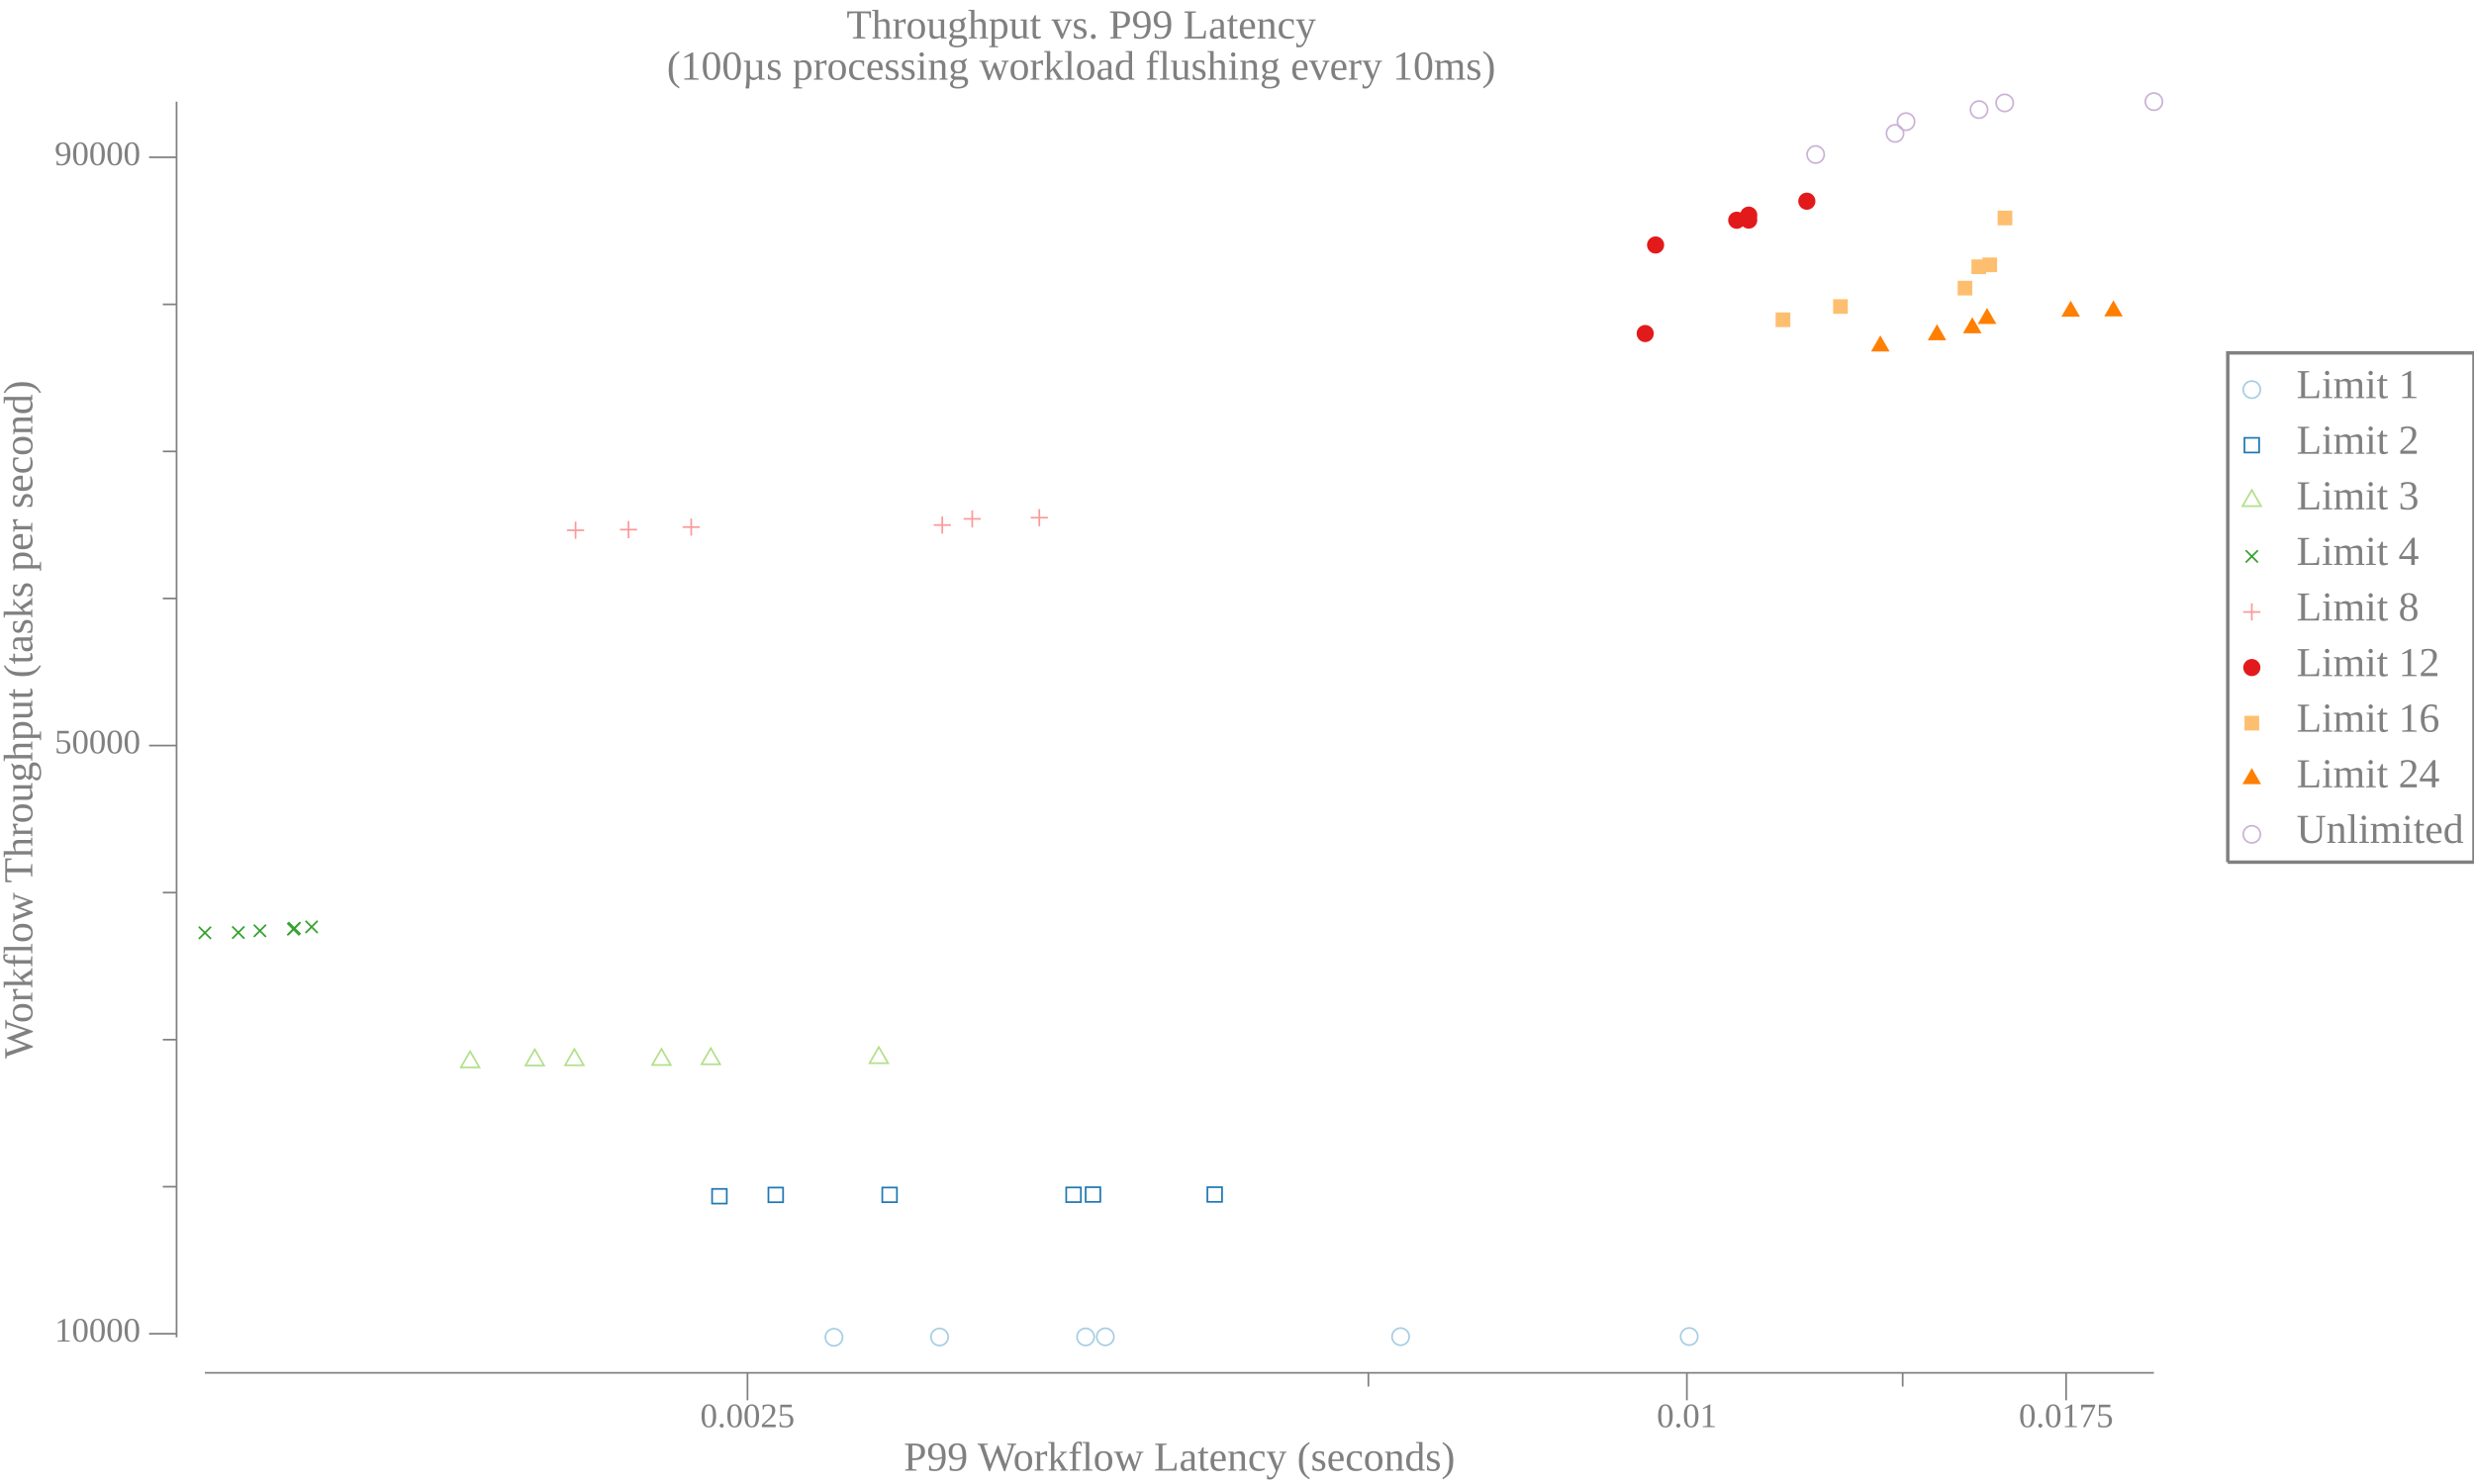
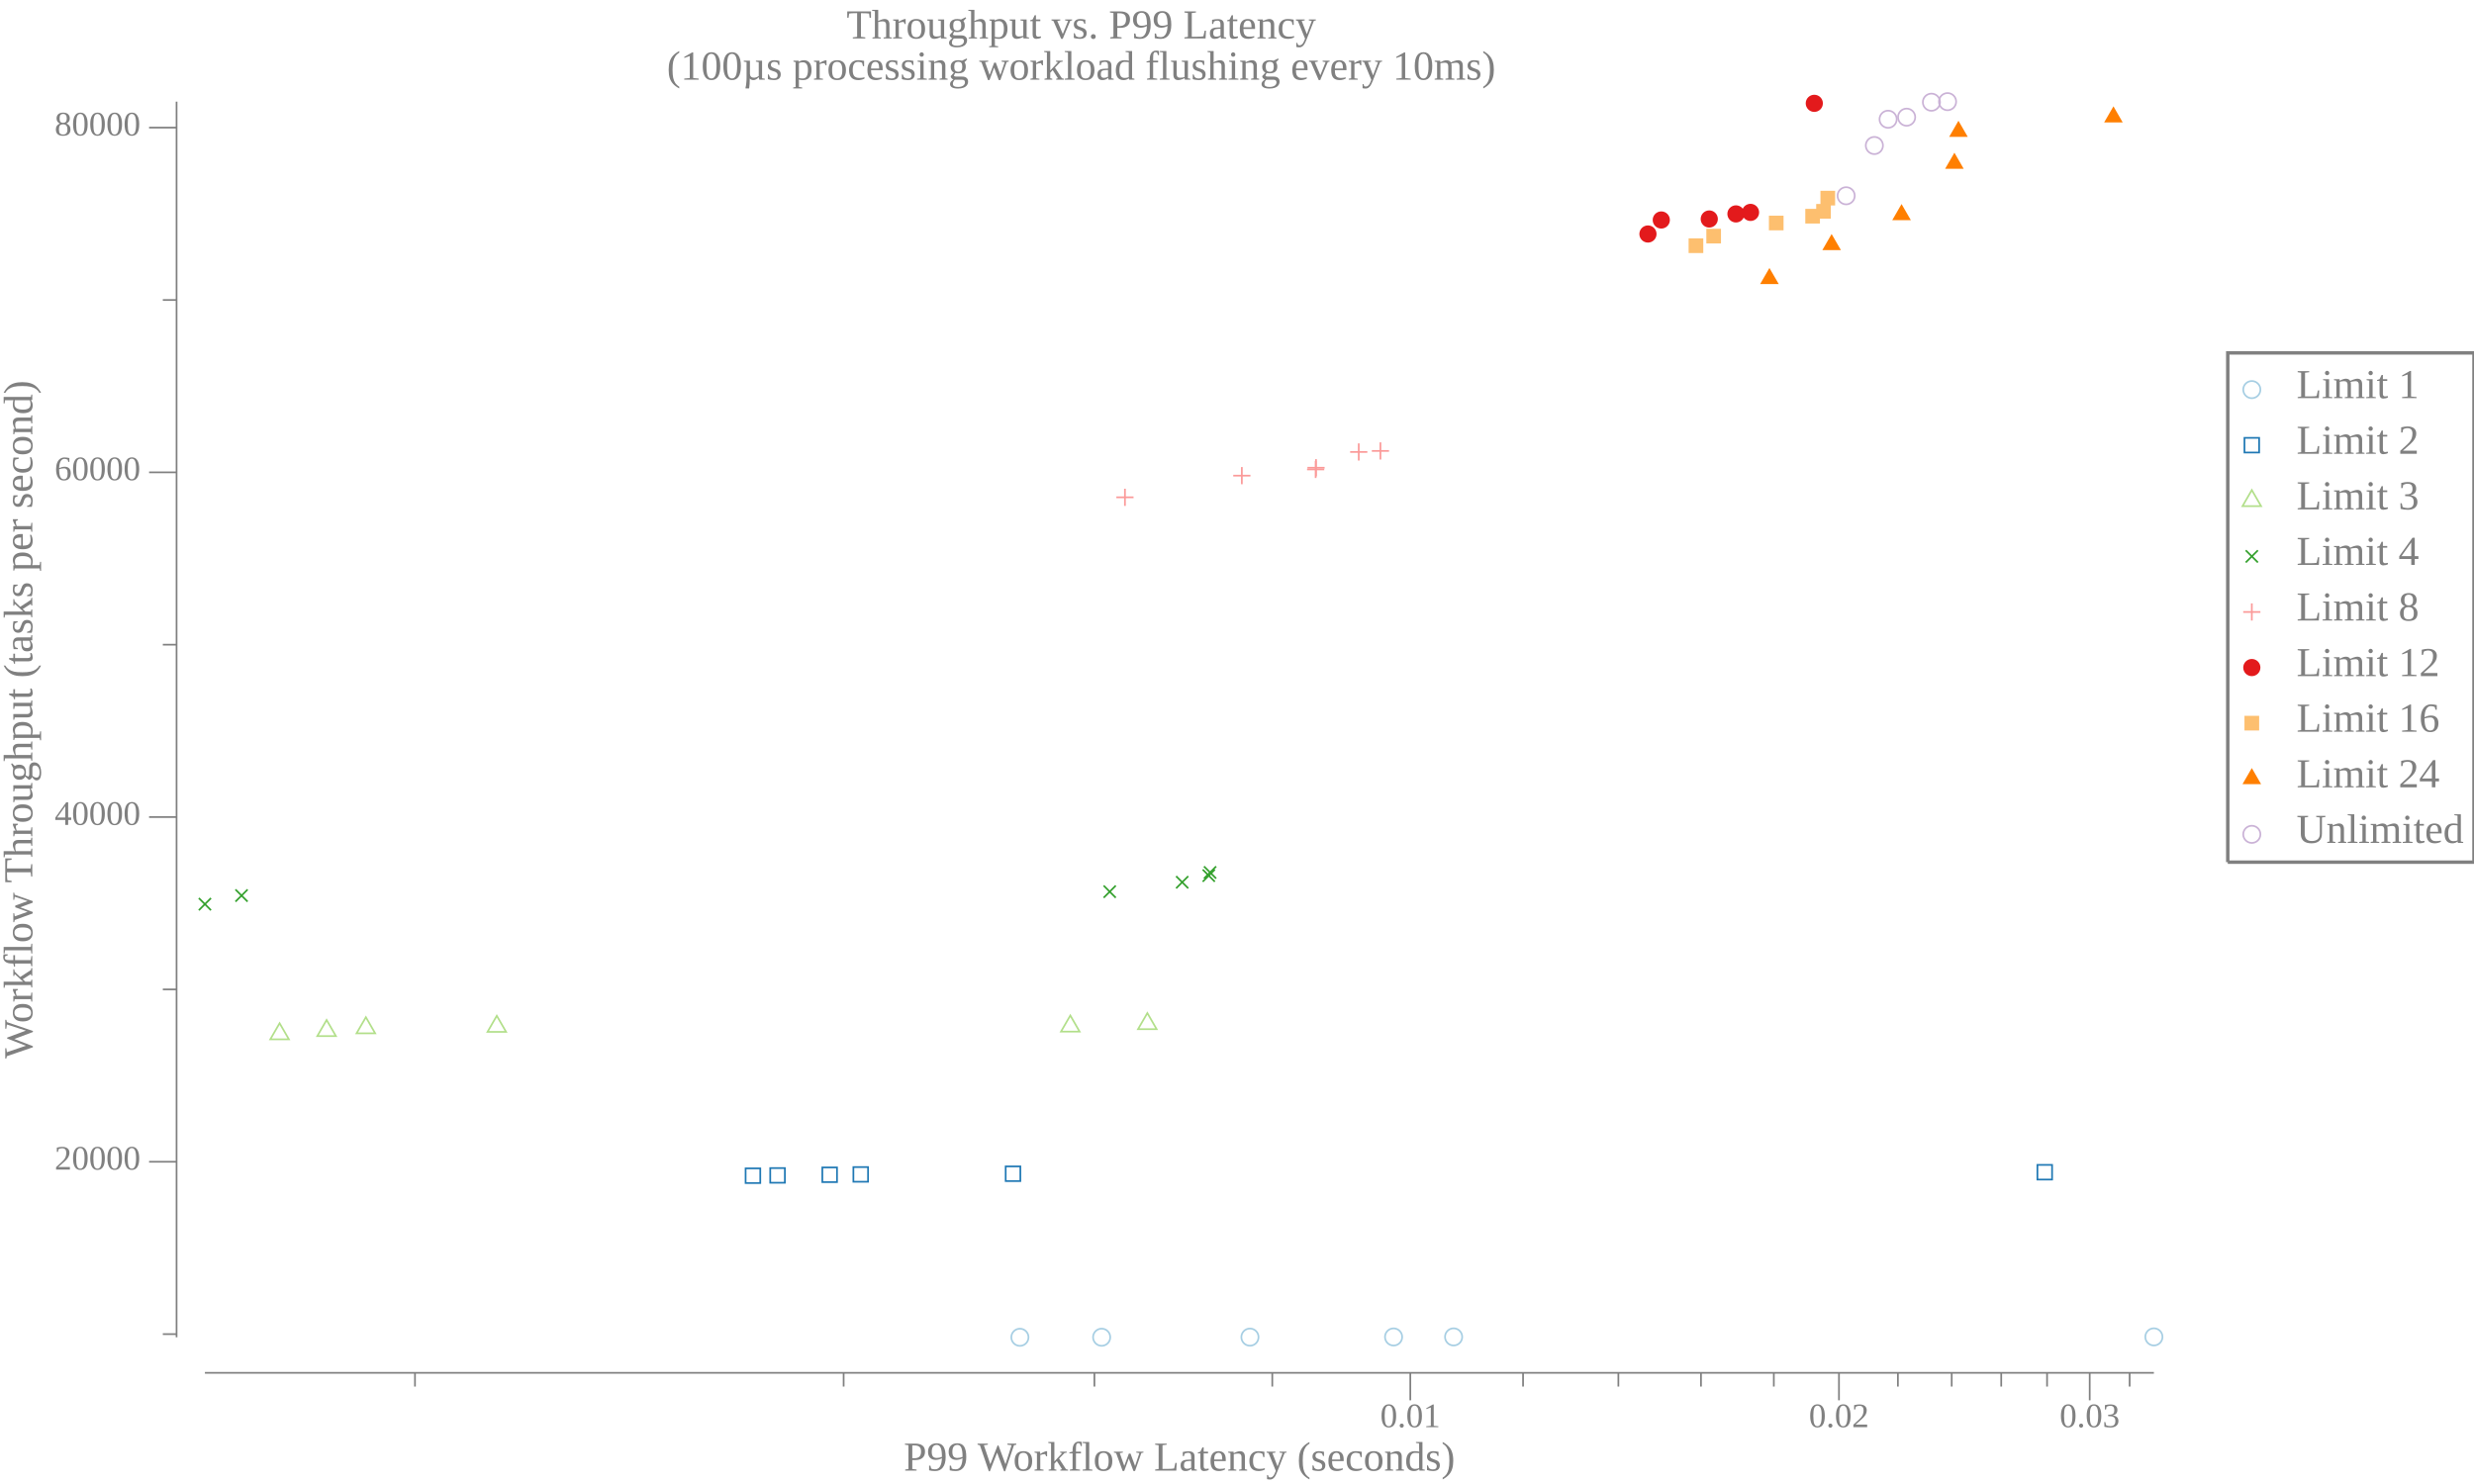
<svg xmlns="http://www.w3.org/2000/svg" width="720pt" height="432pt" viewBox="0 0 720 432">
  <g transform="scale(1, -1) translate(0, -432)">
    <path d="M657.84,318.58A2.5,2.5 0 1 1 652.84,318.58A2.5,2.5 0 1 1 657.84,318.58Z" style="fill:none;stroke:#A6CEE3;stroke-width:0.5" />
    <text x="668.34" y="-316.1" transform="scale(1, -1)" style="font-family:Liberation Serif;font-variant:normal;font-weight:normal;font-style:normal;font-size:12px;fill:#808080">Limit 1</text>
    <path d="M653.2,300.27L657.47,300.27L657.47,304.54L653.2,304.54Z" style="fill:none;stroke:#1F78B4;stroke-width:0.5" />
    <text x="668.34" y="-299.91" transform="scale(1, -1)" style="font-family:Liberation Serif;font-variant:normal;font-weight:normal;font-style:normal;font-size:12px;fill:#808080">Limit 2</text>
    <path d="M655.34,289.34L652.63,284.66L658.04,284.66Z" style="fill:none;stroke:#B2DF8A;stroke-width:0.5" />
    <text x="668.34" y="-283.73" transform="scale(1, -1)" style="font-family:Liberation Serif;font-variant:normal;font-weight:normal;font-style:normal;font-size:12px;fill:#808080">Limit 3</text>
    <path d="M653.57,268.27L657.11,271.8" style="fill:none;stroke:#33A02C;stroke-width:0.5" />
    <path d="M653.57,271.8L657.11,268.27" style="fill:none;stroke:#33A02C;stroke-width:0.5" />
    <text x="668.34" y="-267.55" transform="scale(1, -1)" style="font-family:Liberation Serif;font-variant:normal;font-weight:normal;font-style:normal;font-size:12px;fill:#808080">Limit 4</text>
    <path d="M655.34,256.35L655.34,251.35" style="fill:none;stroke:#FB9A99;stroke-width:0.5" />
    <path d="M652.84,253.85L657.84,253.85" style="fill:none;stroke:#FB9A99;stroke-width:0.5" />
    <text x="668.34" y="-251.36" transform="scale(1, -1)" style="font-family:Liberation Serif;font-variant:normal;font-weight:normal;font-style:normal;font-size:12px;fill:#808080">Limit 8</text>
    <path d="M657.84,237.67A2.5,2.5 0 1 1 652.84,237.67A2.5,2.5 0 1 1 657.84,237.67Z" style="fill:#E31A1C" />
    <text x="668.34" y="-235.18" transform="scale(1, -1)" style="font-family:Liberation Serif;font-variant:normal;font-weight:normal;font-style:normal;font-size:12px;fill:#808080">Limit 12</text>
    <path d="M653.2,219.35L657.47,219.35L657.47,223.62L653.2,223.62Z" style="fill:#FDBF6F" />
    <text x="668.34" y="-219" transform="scale(1, -1)" style="font-family:Liberation Serif;font-variant:normal;font-weight:normal;font-style:normal;font-size:12px;fill:#808080">Limit 16</text>
    <path d="M655.34,208.42L652.63,203.74L658.04,203.74Z" style="fill:#FF7F00" />
    <text x="668.34" y="-202.81" transform="scale(1, -1)" style="font-family:Liberation Serif;font-variant:normal;font-weight:normal;font-style:normal;font-size:12px;fill:#808080">Limit 24</text>
    <path d="M657.84,189.12A2.5,2.5 0 1 1 652.84,189.12A2.5,2.5 0 1 1 657.84,189.12Z" style="fill:none;stroke:#CAB2D6;stroke-width:0.5" />
    <text x="668.34" y="-186.63" transform="scale(1, -1)" style="font-family:Liberation Serif;font-variant:normal;font-weight:normal;font-style:normal;font-size:12px;fill:#808080">Unlimited</text>
    <path d="M648.34,181.02L648.34,329.27L720,329.27L720,181.02L648.34,181.02" style="fill:none;stroke:#808080" />
    <path d="M0,0L629.34,0L629.34,432L0,432Z" style="fill:#-8000000000000000-8000000000000000-8000000000000000;fill-opacity:0" />
    <text x="246.35" y="-420.81" transform="scale(1, -1)" style="font-family:Liberation Serif;font-variant:normal;font-weight:normal;font-style:normal;font-size:12px;fill:#808080">Throughput vs. P99 Latency</text>
    <text x="194.07" y="-408.81" transform="scale(1, -1)" style="font-family:Liberation Serif;font-variant:normal;font-weight:normal;font-style:normal;font-size:12px;fill:#808080">(100µs processing workload flushing every 10ms)</text>
    <text x="263.02" y="-3.902" transform="scale(1, -1)" style="font-family:Liberation Serif;font-variant:normal;font-weight:normal;font-style:normal;font-size:12px;fill:#808080">P99 Workflow Latency (seconds)</text>
-     <text x="203.79" y="-16.541" transform="scale(1, -1)" style="font-family:Liberation Serif;font-variant:normal;font-weight:normal;font-style:normal;font-size:10px;fill:#808080">0.0025</text>
-     <text x="482.18" y="-16.541" transform="scale(1, -1)" style="font-family:Liberation Serif;font-variant:normal;font-weight:normal;font-style:normal;font-size:10px;fill:#808080">0.01</text>
-     <text x="587.54" y="-16.541" transform="scale(1, -1)" style="font-family:Liberation Serif;font-variant:normal;font-weight:normal;font-style:normal;font-size:10px;fill:#808080">0.0175</text>
-     <path d="M217.54,24.363L217.54,32.363" style="fill:none;stroke:#808080;stroke-width:0.5" />
-     <path d="M490.93,24.363L490.93,32.363" style="fill:none;stroke:#808080;stroke-width:0.5" />
-     <path d="M601.29,24.363L601.29,32.363" style="fill:none;stroke:#808080;stroke-width:0.5" />
-     <path d="M398.24,28.363L398.24,32.363" style="fill:none;stroke:#808080;stroke-width:0.5" />
-     <path d="M553.73,28.363L553.73,32.363" style="fill:none;stroke:#808080;stroke-width:0.5" />
+     <text x="401.69" y="-16.541" transform="scale(1, -1)" style="font-family:Liberation Serif;font-variant:normal;font-weight:normal;font-style:normal;font-size:10px;fill:#808080">0.01</text>
+     <text x="526.44" y="-16.541" transform="scale(1, -1)" style="font-family:Liberation Serif;font-variant:normal;font-weight:normal;font-style:normal;font-size:10px;fill:#808080">0.02</text>
+     <text x="599.41" y="-16.541" transform="scale(1, -1)" style="font-family:Liberation Serif;font-variant:normal;font-weight:normal;font-style:normal;font-size:10px;fill:#808080">0.03</text>
+     <path d="M410.44,24.363L410.44,32.363" style="fill:none;stroke:#808080;stroke-width:0.5" />
+     <path d="M535.19,24.363L535.19,32.363" style="fill:none;stroke:#808080;stroke-width:0.5" />
+     <path d="M608.16,24.363L608.16,32.363" style="fill:none;stroke:#808080;stroke-width:0.5" />
+     <path d="M120.77,28.363L120.77,32.363" style="fill:none;stroke:#808080;stroke-width:0.5" />
+     <path d="M245.52,28.363L245.52,32.363" style="fill:none;stroke:#808080;stroke-width:0.5" />
+     <path d="M318.5,28.363L318.5,32.363" style="fill:none;stroke:#808080;stroke-width:0.5" />
+     <path d="M370.27,28.363L370.27,32.363" style="fill:none;stroke:#808080;stroke-width:0.5" />
+     <path d="M443.25,28.363L443.25,32.363" style="fill:none;stroke:#808080;stroke-width:0.5" />
+     <path d="M470.99,28.363L470.99,32.363" style="fill:none;stroke:#808080;stroke-width:0.5" />
+     <path d="M495.03,28.363L495.03,32.363" style="fill:none;stroke:#808080;stroke-width:0.5" />
+     <path d="M516.23,28.363L516.23,32.363" style="fill:none;stroke:#808080;stroke-width:0.5" />
+     <path d="M552.34,28.363L552.34,32.363" style="fill:none;stroke:#808080;stroke-width:0.5" />
+     <path d="M568,28.363L568,32.363" style="fill:none;stroke:#808080;stroke-width:0.5" />
+     <path d="M582.41,28.363L582.41,32.363" style="fill:none;stroke:#808080;stroke-width:0.5" />
+     <path d="M595.75,28.363L595.75,32.363" style="fill:none;stroke:#808080;stroke-width:0.5" />
+     <path d="M619.78,28.363L619.78,32.363" style="fill:none;stroke:#808080;stroke-width:0.5" />
    <path d="M59.635,32.363L626.84,32.363" style="fill:none;stroke:#808080;stroke-width:0.5" />
    <g transform="rotate(90)">
      <text x="123.84" y="9.387" transform="scale(1, -1)" style="font-family:Liberation Serif;font-variant:normal;font-weight:normal;font-style:normal;font-size:12px;fill:#808080">Workflow Throughput (tasks per second)</text>
    </g>
-     <text x="15.885" y="-41.451" transform="scale(1, -1)" style="font-family:Liberation Serif;font-variant:normal;font-weight:normal;font-style:normal;font-size:10px;fill:#808080">10000</text>
-     <text x="15.885" y="-212.69" transform="scale(1, -1)" style="font-family:Liberation Serif;font-variant:normal;font-weight:normal;font-style:normal;font-size:10px;fill:#808080">50000</text>
-     <text x="15.885" y="-383.92" transform="scale(1, -1)" style="font-family:Liberation Serif;font-variant:normal;font-weight:normal;font-style:normal;font-size:10px;fill:#808080">90000</text>
-     <path d="M43.385,43.736L51.385,43.736" style="fill:none;stroke:#808080;stroke-width:0.5" />
-     <path d="M43.385,214.97L51.385,214.97" style="fill:none;stroke:#808080;stroke-width:0.5" />
-     <path d="M43.385,386.21L51.385,386.21" style="fill:none;stroke:#808080;stroke-width:0.5" />
-     <path d="M47.385,86.545L51.385,86.545" style="fill:none;stroke:#808080;stroke-width:0.5" />
-     <path d="M47.385,129.35L51.385,129.35" style="fill:none;stroke:#808080;stroke-width:0.5" />
-     <path d="M47.385,172.16L51.385,172.16" style="fill:none;stroke:#808080;stroke-width:0.5" />
-     <path d="M47.385,257.78L51.385,257.78" style="fill:none;stroke:#808080;stroke-width:0.5" />
-     <path d="M47.385,300.59L51.385,300.59" style="fill:none;stroke:#808080;stroke-width:0.5" />
-     <path d="M47.385,343.4L51.385,343.4" style="fill:none;stroke:#808080;stroke-width:0.5" />
+     <text x="15.885" y="-91.52" transform="scale(1, -1)" style="font-family:Liberation Serif;font-variant:normal;font-weight:normal;font-style:normal;font-size:10px;fill:#808080">20000</text>
+     <text x="15.885" y="-191.87" transform="scale(1, -1)" style="font-family:Liberation Serif;font-variant:normal;font-weight:normal;font-style:normal;font-size:10px;fill:#808080">40000</text>
+     <text x="15.885" y="-292.21" transform="scale(1, -1)" style="font-family:Liberation Serif;font-variant:normal;font-weight:normal;font-style:normal;font-size:10px;fill:#808080">60000</text>
+     <text x="15.885" y="-392.56" transform="scale(1, -1)" style="font-family:Liberation Serif;font-variant:normal;font-weight:normal;font-style:normal;font-size:10px;fill:#808080">80000</text>
+     <path d="M43.385,93.806L51.385,93.806" style="fill:none;stroke:#808080;stroke-width:0.5" />
+     <path d="M43.385,194.15L51.385,194.15" style="fill:none;stroke:#808080;stroke-width:0.5" />
+     <path d="M43.385,294.5L51.385,294.5" style="fill:none;stroke:#808080;stroke-width:0.5" />
+     <path d="M43.385,394.85L51.385,394.85" style="fill:none;stroke:#808080;stroke-width:0.5" />
+     <path d="M47.385,43.632L51.385,43.632" style="fill:none;stroke:#808080;stroke-width:0.5" />
+     <path d="M47.385,143.98L51.385,143.98" style="fill:none;stroke:#808080;stroke-width:0.5" />
+     <path d="M47.385,244.33L51.385,244.33" style="fill:none;stroke:#808080;stroke-width:0.5" />
+     <path d="M47.385,344.67L51.385,344.67" style="fill:none;stroke:#808080;stroke-width:0.5" />
    <path d="M51.385,42.709L51.385,402.41" style="fill:none;stroke:#808080;stroke-width:0.5" />
-     <path d="M245.21,42.709A2.5,2.5 0 1 1 240.21,42.709A2.5,2.5 0 1 1 245.21,42.709Z" style="fill:none;stroke:#A6CEE3;stroke-width:0.5" />
-     <path d="M275.94,42.79A2.5,2.5 0 1 1 270.94,42.79A2.5,2.5 0 1 1 275.94,42.79Z" style="fill:none;stroke:#A6CEE3;stroke-width:0.5" />
-     <path d="M318.44,42.812A2.5,2.5 0 1 1 313.44,42.812A2.5,2.5 0 1 1 318.44,42.812Z" style="fill:none;stroke:#A6CEE3;stroke-width:0.5" />
-     <path d="M324.18,42.846A2.5,2.5 0 1 1 319.18,42.846A2.5,2.5 0 1 1 324.18,42.846Z" style="fill:none;stroke:#A6CEE3;stroke-width:0.5" />
-     <path d="M410.12,42.889A2.5,2.5 0 1 1 405.12,42.889A2.5,2.5 0 1 1 410.12,42.889Z" style="fill:none;stroke:#A6CEE3;stroke-width:0.5" />
-     <path d="M494.1,42.927A2.5,2.5 0 1 1 489.1,42.927A2.5,2.5 0 1 1 494.1,42.927Z" style="fill:none;stroke:#A6CEE3;stroke-width:0.5" />
-     <path d="M207.24,81.633L211.51,81.633L211.51,85.901L207.24,85.901Z" style="fill:none;stroke:#1F78B4;stroke-width:0.5" />
-     <path d="M223.63,82.023L227.9,82.023L227.9,86.291L223.63,86.291Z" style="fill:none;stroke:#1F78B4;stroke-width:0.5" />
-     <path d="M256.77,82.036L261.03,82.036L261.03,86.303L256.77,86.303Z" style="fill:none;stroke:#1F78B4;stroke-width:0.5" />
-     <path d="M310.3,82.061L314.56,82.061L314.56,86.329L310.3,86.329Z" style="fill:none;stroke:#1F78B4;stroke-width:0.5" />
-     <path d="M315.95,82.13L320.22,82.13L320.22,86.398L315.95,86.398Z" style="fill:none;stroke:#1F78B4;stroke-width:0.5" />
-     <path d="M351.38,82.134L355.65,82.134L355.65,86.402L351.38,86.402Z" style="fill:none;stroke:#1F78B4;stroke-width:0.5" />
-     <path d="M136.82,125.94L134.11,121.26L139.53,121.26Z" style="fill:none;stroke:#B2DF8A;stroke-width:0.5" />
-     <path d="M155.63,126.51L152.92,121.82L158.33,121.82Z" style="fill:none;stroke:#B2DF8A;stroke-width:0.5" />
-     <path d="M167.16,126.6L164.45,121.91L169.87,121.91Z" style="fill:none;stroke:#B2DF8A;stroke-width:0.5" />
-     <path d="M192.5,126.66L189.79,121.97L195.2,121.97Z" style="fill:none;stroke:#B2DF8A;stroke-width:0.5" />
-     <path d="M206.86,126.87L204.16,122.18L209.57,122.18Z" style="fill:none;stroke:#B2DF8A;stroke-width:0.5" />
-     <path d="M255.76,127.18L253.06,122.5L258.47,122.5Z" style="fill:none;stroke:#B2DF8A;stroke-width:0.5" />
-     <path d="M57.867,158.69L61.403,162.22" style="fill:none;stroke:#33A02C;stroke-width:0.5" />
-     <path d="M57.867,162.22L61.403,158.69" style="fill:none;stroke:#33A02C;stroke-width:0.5" />
-     <path d="M67.586,158.76L71.121,162.3" style="fill:none;stroke:#33A02C;stroke-width:0.5" />
-     <path d="M67.586,162.3L71.121,158.76" style="fill:none;stroke:#33A02C;stroke-width:0.5" />
-     <path d="M73.869,159.27L77.405,162.81" style="fill:none;stroke:#33A02C;stroke-width:0.5" />
-     <path d="M73.869,162.81L77.405,159.27" style="fill:none;stroke:#33A02C;stroke-width:0.5" />
-     <path d="M83.619,159.74L87.154,163.27" style="fill:none;stroke:#33A02C;stroke-width:0.5" />
-     <path d="M83.619,163.27L87.154,159.74" style="fill:none;stroke:#33A02C;stroke-width:0.5" />
-     <path d="M83.903,160.01L87.438,163.55" style="fill:none;stroke:#33A02C;stroke-width:0.5" />
-     <path d="M83.903,163.55L87.438,160.01" style="fill:none;stroke:#33A02C;stroke-width:0.5" />
-     <path d="M88.912,160.41L92.447,163.94" style="fill:none;stroke:#33A02C;stroke-width:0.5" />
-     <path d="M88.912,163.94L92.447,160.41" style="fill:none;stroke:#33A02C;stroke-width:0.5" />
-     <path d="M167.5,280.14L167.5,275.14" style="fill:none;stroke:#FB9A99;stroke-width:0.5" />
-     <path d="M165,277.64L170,277.64" style="fill:none;stroke:#FB9A99;stroke-width:0.5" />
-     <path d="M182.92,280.32L182.92,275.32" style="fill:none;stroke:#FB9A99;stroke-width:0.5" />
-     <path d="M180.42,277.82L185.42,277.82" style="fill:none;stroke:#FB9A99;stroke-width:0.5" />
-     <path d="M201.16,281.06L201.16,276.06" style="fill:none;stroke:#FB9A99;stroke-width:0.5" />
-     <path d="M198.66,278.56L203.66,278.56" style="fill:none;stroke:#FB9A99;stroke-width:0.5" />
-     <path d="M274.23,281.66L274.23,276.66" style="fill:none;stroke:#FB9A99;stroke-width:0.5" />
-     <path d="M271.73,279.16L276.73,279.16" style="fill:none;stroke:#FB9A99;stroke-width:0.5" />
-     <path d="M282.95,283.45L282.95,278.45" style="fill:none;stroke:#FB9A99;stroke-width:0.5" />
-     <path d="M280.45,280.95L285.45,280.95" style="fill:none;stroke:#FB9A99;stroke-width:0.5" />
-     <path d="M302.47,283.8L302.47,278.8" style="fill:none;stroke:#FB9A99;stroke-width:0.5" />
-     <path d="M299.97,281.3L304.97,281.3" style="fill:none;stroke:#FB9A99;stroke-width:0.5" />
-     <path d="M481.3,334.9A2.5,2.5 0 1 1 476.3,334.9A2.5,2.5 0 1 1 481.3,334.9Z" style="fill:#E31A1C" />
-     <path d="M484.32,360.68A2.5,2.5 0 1 1 479.32,360.68A2.5,2.5 0 1 1 484.32,360.68Z" style="fill:#E31A1C" />
-     <path d="M507.94,367.89A2.5,2.5 0 1 1 502.94,367.89A2.5,2.5 0 1 1 507.94,367.89Z" style="fill:#E31A1C" />
-     <path d="M511.42,367.93A2.5,2.5 0 1 1 506.42,367.93A2.5,2.5 0 1 1 511.42,367.93Z" style="fill:#E31A1C" />
-     <path d="M511.43,369.37A2.5,2.5 0 1 1 506.43,369.37A2.5,2.5 0 1 1 511.43,369.37Z" style="fill:#E31A1C" />
-     <path d="M528.34,373.43A2.5,2.5 0 1 1 523.34,373.43A2.5,2.5 0 1 1 528.34,373.43Z" style="fill:#E31A1C" />
-     <path d="M516.75,336.78L521.02,336.78L521.02,341.04L516.75,341.04Z" style="fill:#FDBF6F" />
-     <path d="M533.49,340.64L537.76,340.64L537.76,344.9L533.49,344.9Z" style="fill:#FDBF6F" />
-     <path d="M569.73,345.99L573.99,345.99L573.99,350.26L569.73,350.26Z" style="fill:#FDBF6F" />
-     <path d="M573.74,352.21L578.01,352.21L578.01,356.48L573.74,356.48Z" style="fill:#FDBF6F" />
-     <path d="M576.93,352.77L581.2,352.77L581.2,357.04L576.93,357.04Z" style="fill:#FDBF6F" />
-     <path d="M581.36,366.41L585.63,366.41L585.63,370.68L581.36,370.68Z" style="fill:#FDBF6F" />
-     <path d="M547.23,334.37L544.52,329.68L549.94,329.68Z" style="fill:#FF7F00" />
-     <path d="M563.72,337.62L561.01,332.94L566.42,332.94Z" style="fill:#FF7F00" />
-     <path d="M573.99,339.66L571.28,334.98L576.69,334.98Z" style="fill:#FF7F00" />
-     <path d="M578.29,342.38L575.58,337.69L581,337.69Z" style="fill:#FF7F00" />
-     <path d="M602.63,344.48L599.92,339.8L605.34,339.8Z" style="fill:#FF7F00" />
-     <path d="M615.07,344.58L612.37,339.89L617.78,339.89Z" style="fill:#FF7F00" />
-     <path d="M530.9,387.02A2.5,2.5 0 1 1 525.9,387.02A2.5,2.5 0 1 1 530.9,387.02Z" style="fill:none;stroke:#CAB2D6;stroke-width:0.5" />
-     <path d="M554.01,393.17A2.5,2.5 0 1 1 549.01,393.17A2.5,2.5 0 1 1 554.01,393.17Z" style="fill:none;stroke:#CAB2D6;stroke-width:0.5" />
-     <path d="M557.21,396.59A2.5,2.5 0 1 1 552.21,396.59A2.5,2.5 0 1 1 557.21,396.59Z" style="fill:none;stroke:#CAB2D6;stroke-width:0.5" />
-     <path d="M578.45,400.09A2.5,2.5 0 1 1 573.45,400.09A2.5,2.5 0 1 1 578.45,400.09Z" style="fill:none;stroke:#CAB2D6;stroke-width:0.5" />
-     <path d="M585.92,402.04A2.5,2.5 0 1 1 580.92,402.04A2.5,2.5 0 1 1 585.92,402.04Z" style="fill:none;stroke:#CAB2D6;stroke-width:0.5" />
-     <path d="M629.34,402.41A2.5,2.5 0 1 1 624.34,402.41A2.5,2.5 0 1 1 629.34,402.41Z" style="fill:none;stroke:#CAB2D6;stroke-width:0.5" />
+     <path d="M299.32,42.709A2.5,2.5 0 1 1 294.32,42.709A2.5,2.5 0 1 1 299.32,42.709Z" style="fill:none;stroke:#A6CEE3;stroke-width:0.5" />
+     <path d="M323.11,42.724A2.5,2.5 0 1 1 318.11,42.724A2.5,2.5 0 1 1 323.11,42.724Z" style="fill:none;stroke:#A6CEE3;stroke-width:0.5" />
+     <path d="M366.27,42.754A2.5,2.5 0 1 1 361.27,42.754A2.5,2.5 0 1 1 366.27,42.754Z" style="fill:none;stroke:#A6CEE3;stroke-width:0.5" />
+     <path d="M408.07,42.804A2.5,2.5 0 1 1 403.07,42.804A2.5,2.5 0 1 1 408.07,42.804Z" style="fill:none;stroke:#A6CEE3;stroke-width:0.5" />
+     <path d="M425.54,42.819A2.5,2.5 0 1 1 420.54,42.819A2.5,2.5 0 1 1 425.54,42.819Z" style="fill:none;stroke:#A6CEE3;stroke-width:0.5" />
+     <path d="M629.34,42.824A2.5,2.5 0 1 1 624.34,42.824A2.5,2.5 0 1 1 629.34,42.824Z" style="fill:none;stroke:#A6CEE3;stroke-width:0.5" />
+     <path d="M216.99,87.613L221.26,87.613L221.26,91.88L216.99,91.88Z" style="fill:none;stroke:#1F78B4;stroke-width:0.5" />
+     <path d="M224.16,87.698L228.42,87.698L228.42,91.966L224.16,91.966Z" style="fill:none;stroke:#1F78B4;stroke-width:0.5" />
+     <path d="M239.32,87.884L243.59,87.884L243.59,92.151L239.32,92.151Z" style="fill:none;stroke:#1F78B4;stroke-width:0.5" />
+     <path d="M248.36,87.989L252.63,87.989L252.63,92.257L248.36,92.257Z" style="fill:none;stroke:#1F78B4;stroke-width:0.5" />
+     <path d="M292.68,88.185L296.95,88.185L296.95,92.452L292.68,92.452Z" style="fill:none;stroke:#1F78B4;stroke-width:0.5" />
+     <path d="M592.94,88.626L597.21,88.626L597.21,92.894L592.94,92.894Z" style="fill:none;stroke:#1F78B4;stroke-width:0.5" />
+     <path d="M81.373,134.13L78.666,129.45L84.079,129.45Z" style="fill:none;stroke:#B2DF8A;stroke-width:0.5" />
+     <path d="M95.049,135.08L92.342,130.39L97.755,130.39Z" style="fill:none;stroke:#B2DF8A;stroke-width:0.5" />
+     <path d="M106.48,135.89L103.77,131.2L109.18,131.2Z" style="fill:none;stroke:#B2DF8A;stroke-width:0.5" />
+     <path d="M144.58,136.3L141.88,131.61L147.29,131.61Z" style="fill:none;stroke:#B2DF8A;stroke-width:0.5" />
+     <path d="M311.49,136.39L308.78,131.7L314.19,131.7Z" style="fill:none;stroke:#B2DF8A;stroke-width:0.5" />
+     <path d="M333.91,137.09L331.2,132.41L336.61,132.41Z" style="fill:none;stroke:#B2DF8A;stroke-width:0.5" />
+     <path d="M57.867,167.03L61.403,170.56" style="fill:none;stroke:#33A02C;stroke-width:0.5" />
+     <path d="M57.867,170.56L61.403,167.03" style="fill:none;stroke:#33A02C;stroke-width:0.5" />
+     <path d="M68.525,169.53L72.061,173.06" style="fill:none;stroke:#33A02C;stroke-width:0.5" />
+     <path d="M68.525,173.06L72.061,169.53" style="fill:none;stroke:#33A02C;stroke-width:0.5" />
+     <path d="M321.19,170.66L324.72,174.2" style="fill:none;stroke:#33A02C;stroke-width:0.5" />
+     <path d="M321.19,174.2L324.72,170.66" style="fill:none;stroke:#33A02C;stroke-width:0.5" />
+     <path d="M342.28,173.41L345.81,176.94" style="fill:none;stroke:#33A02C;stroke-width:0.5" />
+     <path d="M342.28,176.94L345.81,173.41" style="fill:none;stroke:#33A02C;stroke-width:0.5" />
+     <path d="M350.02,175.33L353.55,178.86" style="fill:none;stroke:#33A02C;stroke-width:0.5" />
+     <path d="M350.02,178.86L353.55,175.33" style="fill:none;stroke:#33A02C;stroke-width:0.5" />
+     <path d="M350.39,176.26L353.93,179.79" style="fill:none;stroke:#33A02C;stroke-width:0.5" />
+     <path d="M350.39,179.79L353.93,176.26" style="fill:none;stroke:#33A02C;stroke-width:0.5" />
+     <path d="M327.39,289.73L327.39,284.73" style="fill:none;stroke:#FB9A99;stroke-width:0.5" />
+     <path d="M324.89,287.23L329.89,287.23" style="fill:none;stroke:#FB9A99;stroke-width:0.5" />
+     <path d="M361.41,296.04L361.41,291.04" style="fill:none;stroke:#FB9A99;stroke-width:0.5" />
+     <path d="M358.91,293.54L363.91,293.54" style="fill:none;stroke:#FB9A99;stroke-width:0.5" />
+     <path d="M382.89,297.85L382.89,292.85" style="fill:none;stroke:#FB9A99;stroke-width:0.5" />
+     <path d="M380.39,295.35L385.39,295.35" style="fill:none;stroke:#FB9A99;stroke-width:0.5" />
+     <path d="M383,298.34L383,293.34" style="fill:none;stroke:#FB9A99;stroke-width:0.5" />
+     <path d="M380.5,295.84L385.5,295.84" style="fill:none;stroke:#FB9A99;stroke-width:0.5" />
+     <path d="M395.43,302.93L395.43,297.93" style="fill:none;stroke:#FB9A99;stroke-width:0.5" />
+     <path d="M392.93,300.43L397.93,300.43" style="fill:none;stroke:#FB9A99;stroke-width:0.5" />
+     <path d="M401.74,303.23L401.74,298.23" style="fill:none;stroke:#FB9A99;stroke-width:0.5" />
+     <path d="M399.24,300.73L404.24,300.73" style="fill:none;stroke:#FB9A99;stroke-width:0.5" />
+     <path d="M482.1,363.88A2.5,2.5 0 1 1 477.1,363.88A2.5,2.5 0 1 1 482.1,363.88Z" style="fill:#E31A1C" />
+     <path d="M485.98,367.96A2.5,2.5 0 1 1 480.98,367.96A2.5,2.5 0 1 1 485.98,367.96Z" style="fill:#E31A1C" />
+     <path d="M499.94,368.25A2.5,2.5 0 1 1 494.94,368.25A2.5,2.5 0 1 1 499.94,368.25Z" style="fill:#E31A1C" />
+     <path d="M507.71,369.73A2.5,2.5 0 1 1 502.71,369.73A2.5,2.5 0 1 1 507.71,369.73Z" style="fill:#E31A1C" />
+     <path d="M511.95,370.17A2.5,2.5 0 1 1 506.95,370.17A2.5,2.5 0 1 1 511.95,370.17Z" style="fill:#E31A1C" />
+     <path d="M530.51,401.92A2.5,2.5 0 1 1 525.51,401.92A2.5,2.5 0 1 1 530.51,401.92Z" style="fill:#E31A1C" />
+     <path d="M491.43,358.34L495.7,358.34L495.7,362.61L491.43,362.61Z" style="fill:#FDBF6F" />
+     <path d="M496.59,361.13L500.85,361.13L500.85,365.4L496.59,365.4Z" style="fill:#FDBF6F" />
+     <path d="M514.8,364.95L519.06,364.95L519.06,369.21L514.8,369.21Z" style="fill:#FDBF6F" />
+     <path d="M525.39,366.93L529.65,366.93L529.65,371.2L525.39,371.2Z" style="fill:#FDBF6F" />
+     <path d="M528.56,368.35L532.82,368.35L532.82,372.62L528.56,372.62Z" style="fill:#FDBF6F" />
+     <path d="M529.8,372.19L534.07,372.19L534.07,376.46L529.8,376.46Z" style="fill:#FDBF6F" />
+     <path d="M514.95,353.99L512.25,349.31L517.66,349.31Z" style="fill:#FF7F00" />
+     <path d="M533.05,363.87L530.35,359.19L535.76,359.19Z" style="fill:#FF7F00" />
+     <path d="M553.4,372.6L550.7,367.92L556.11,367.92Z" style="fill:#FF7F00" />
+     <path d="M568.79,387.55L566.08,382.86L571.49,382.86Z" style="fill:#FF7F00" />
+     <path d="M569.96,396.85L567.26,392.16L572.67,392.16Z" style="fill:#FF7F00" />
+     <path d="M615.07,401.05L612.36,396.36L617.77,396.36Z" style="fill:#FF7F00" />
+     <path d="M539.78,375.01A2.5,2.5 0 1 1 534.78,375.01A2.5,2.5 0 1 1 539.78,375.01Z" style="fill:none;stroke:#CAB2D6;stroke-width:0.5" />
+     <path d="M547.99,389.64A2.5,2.5 0 1 1 542.99,389.64A2.5,2.5 0 1 1 547.99,389.64Z" style="fill:none;stroke:#CAB2D6;stroke-width:0.5" />
+     <path d="M551.99,397.29A2.5,2.5 0 1 1 546.99,397.29A2.5,2.5 0 1 1 551.99,397.29Z" style="fill:none;stroke:#CAB2D6;stroke-width:0.5" />
+     <path d="M557.38,397.89A2.5,2.5 0 1 1 552.38,397.89A2.5,2.5 0 1 1 557.38,397.89Z" style="fill:none;stroke:#CAB2D6;stroke-width:0.5" />
+     <path d="M564.6,402.25A2.5,2.5 0 1 1 559.6,402.25A2.5,2.5 0 1 1 564.6,402.25Z" style="fill:none;stroke:#CAB2D6;stroke-width:0.5" />
+     <path d="M569.29,402.41A2.5,2.5 0 1 1 564.29,402.41A2.5,2.5 0 1 1 569.29,402.41Z" style="fill:none;stroke:#CAB2D6;stroke-width:0.5" />
  </g>
</svg>
